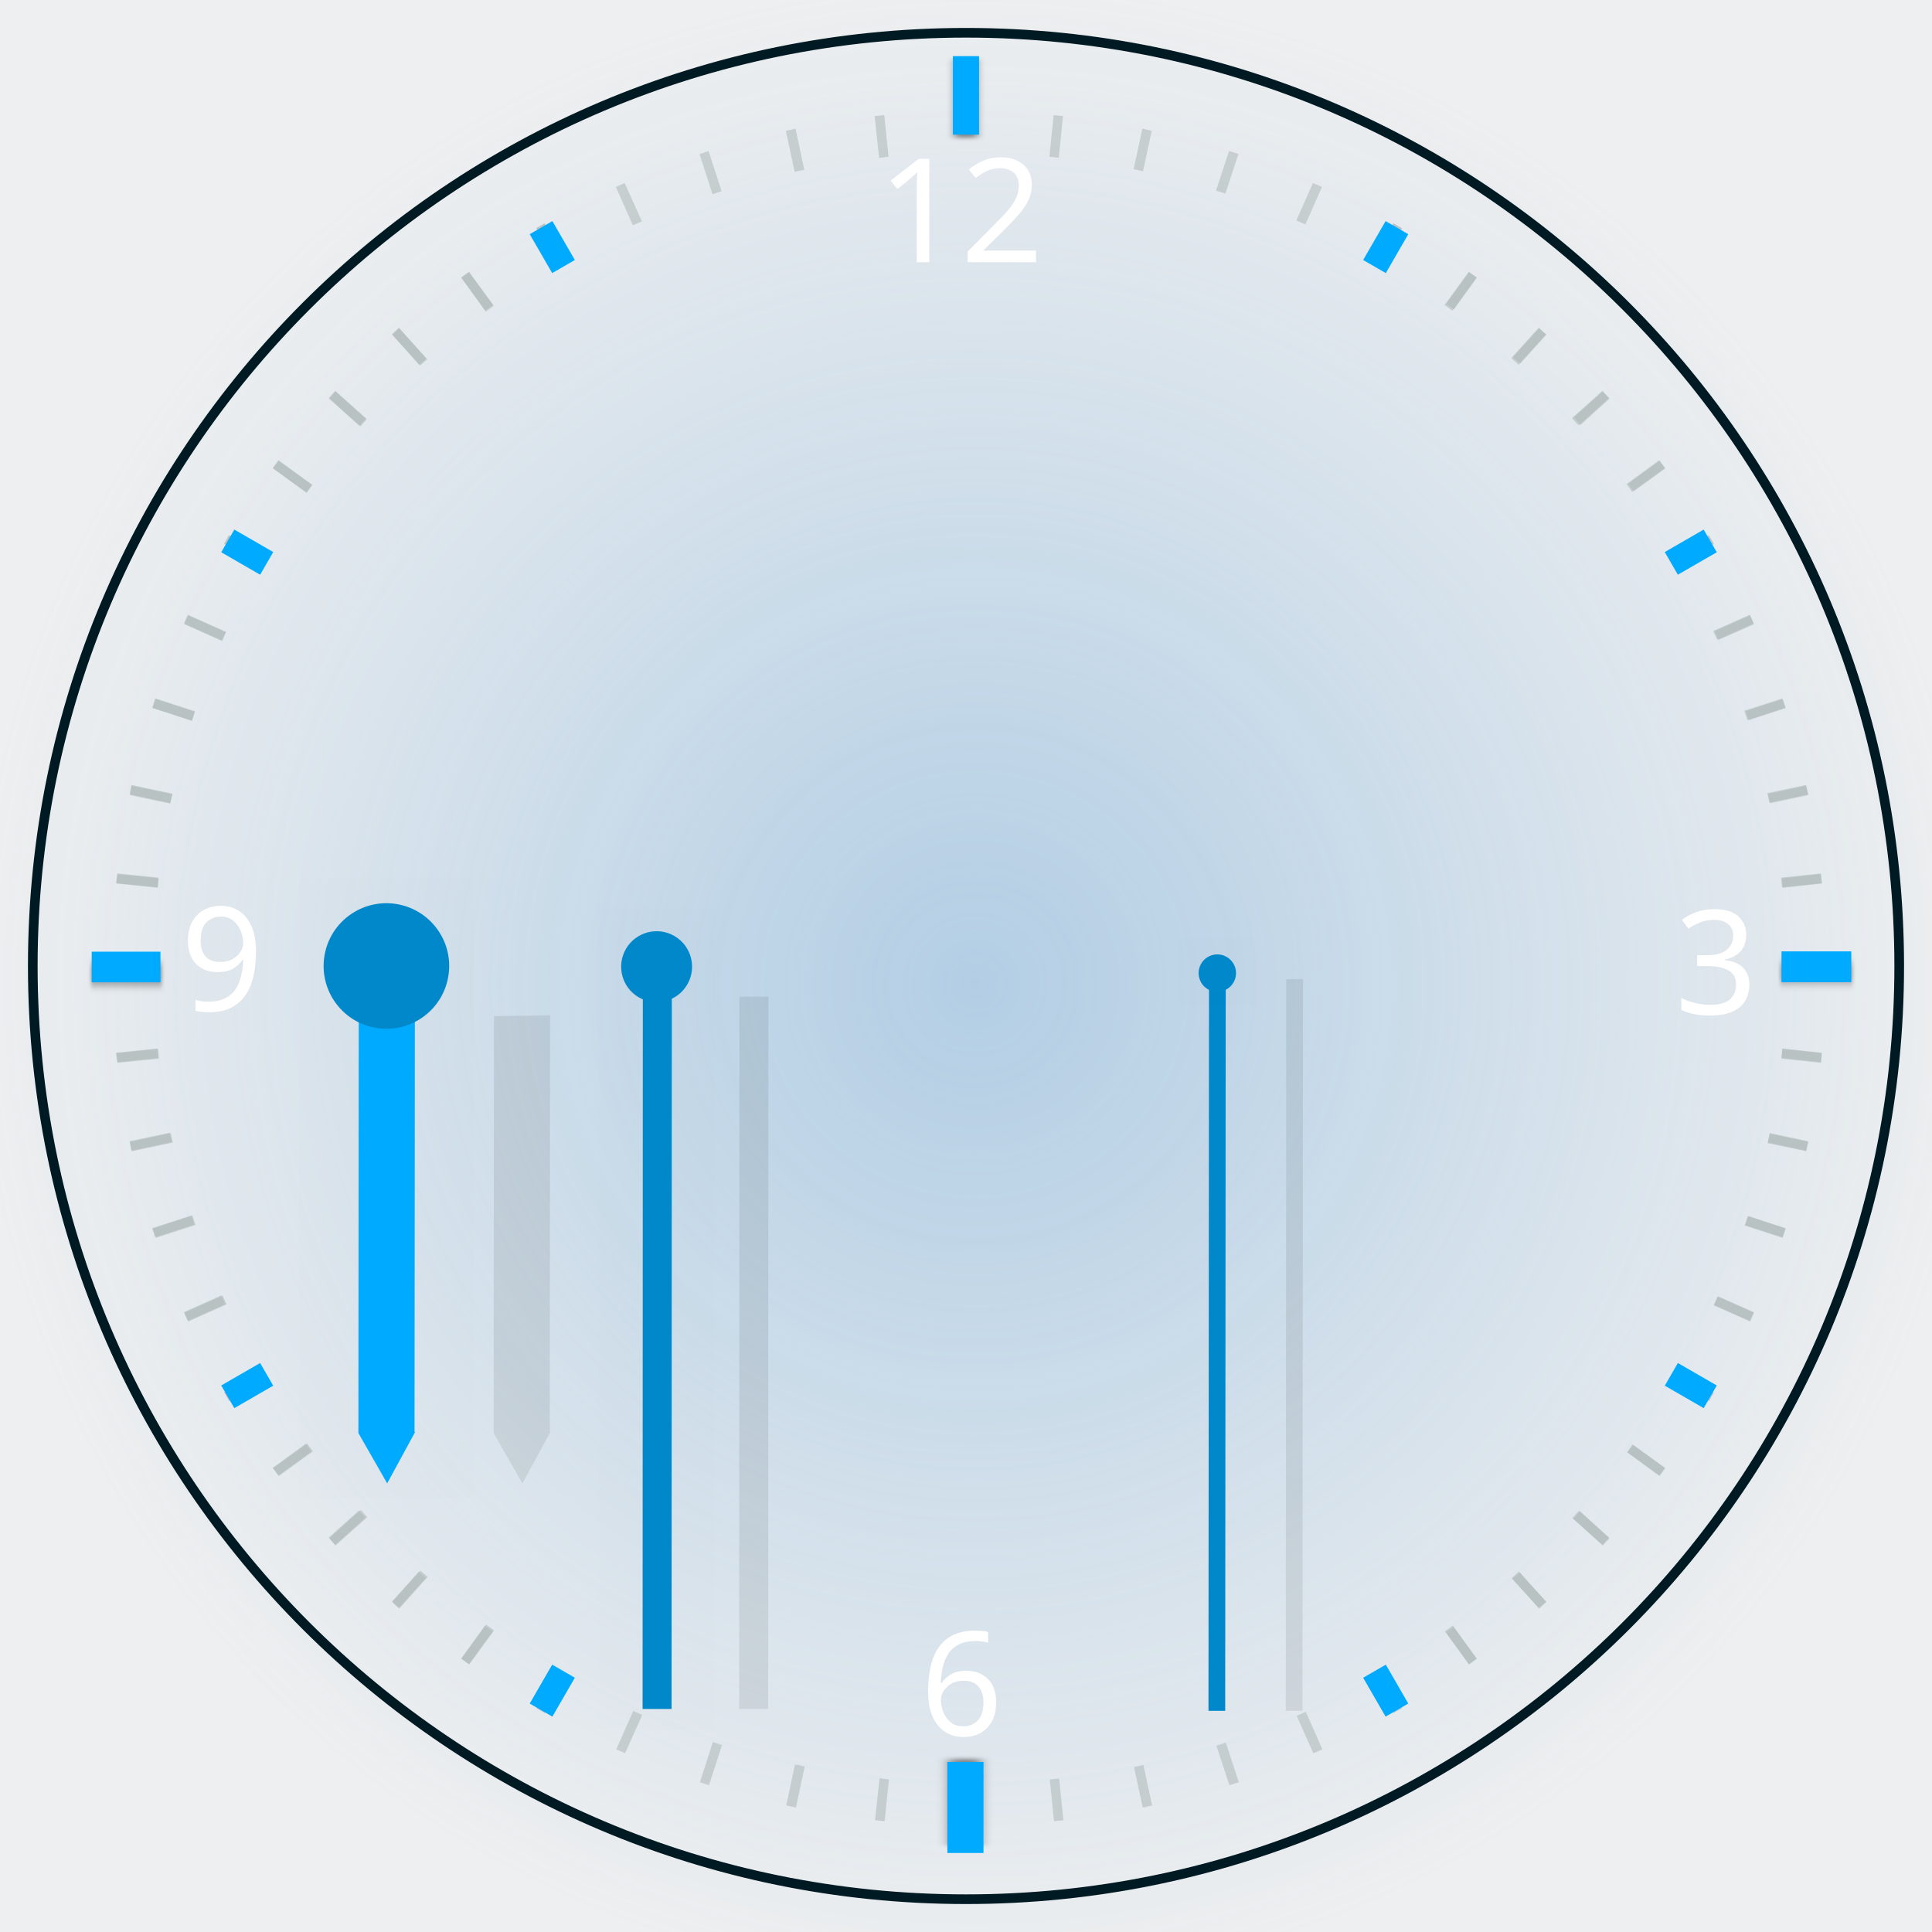
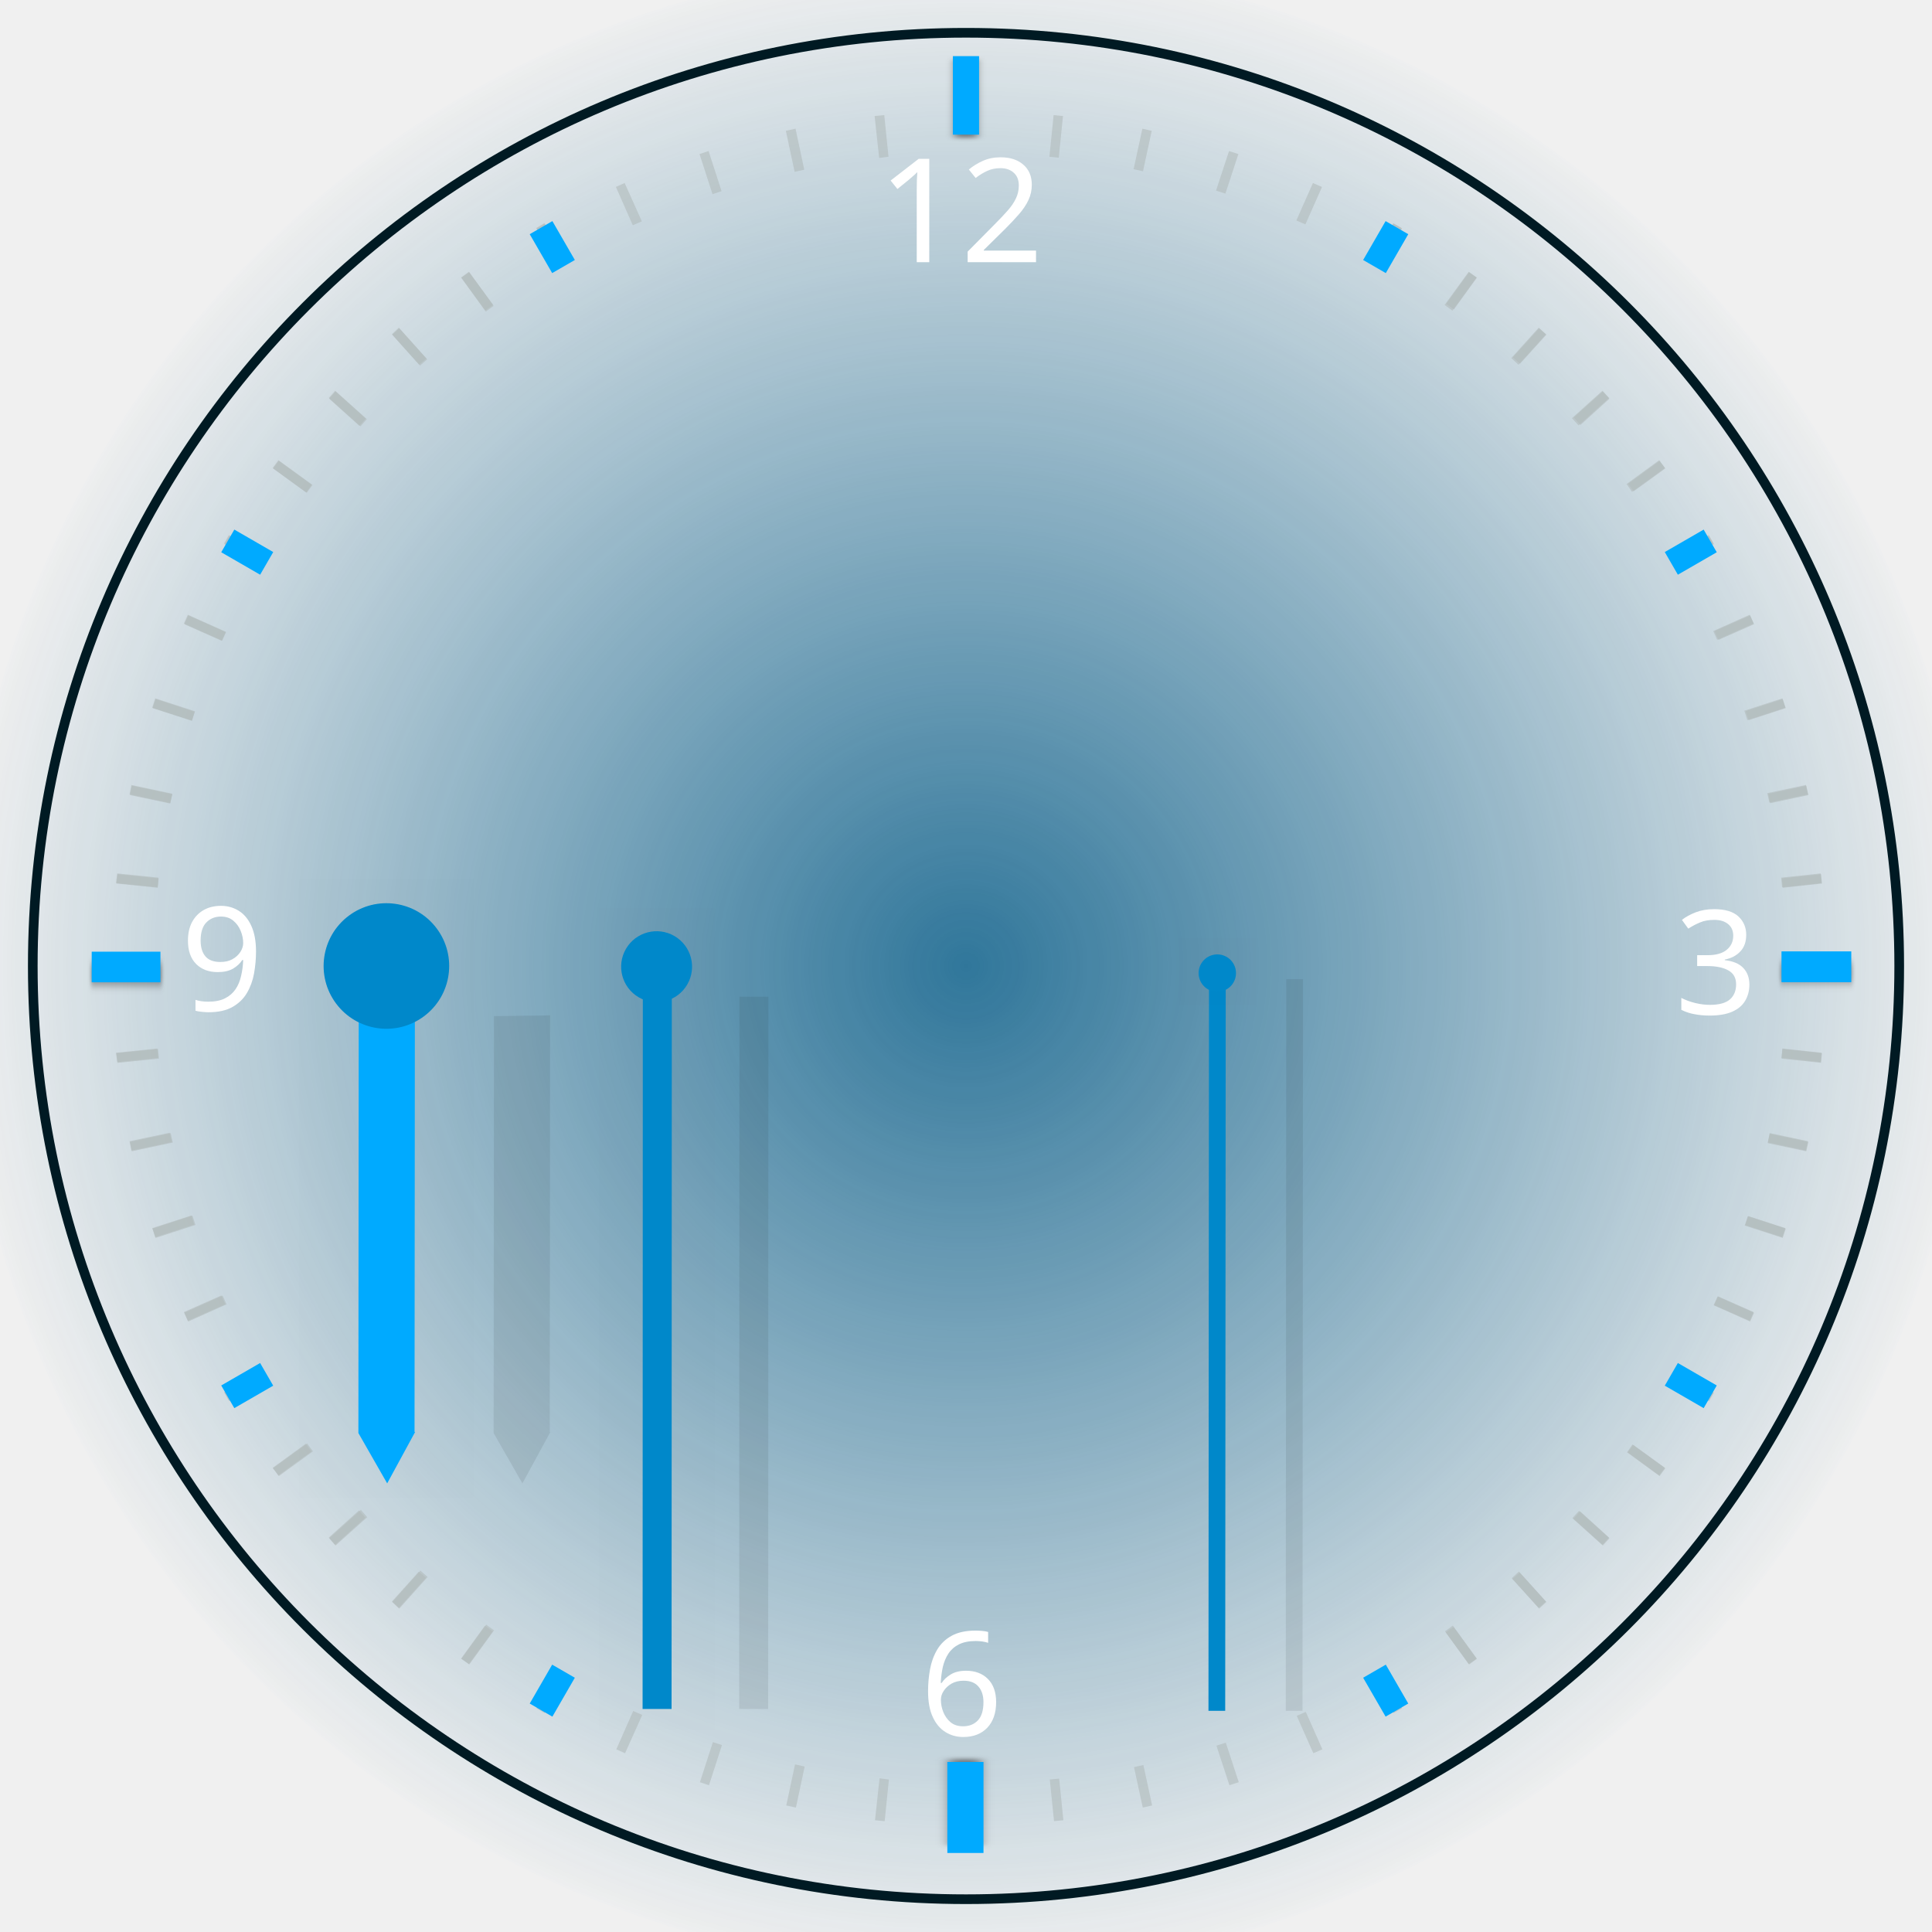
<svg xmlns="http://www.w3.org/2000/svg" xmlns:xlink="http://www.w3.org/1999/xlink" version="1.0" height="200" width="200" id="svg2">
  <defs id="defs5">
    <linearGradient id="linearGradient888">
-       <stop style="stop-color:#599dd3;stop-opacity:1;" offset="0" id="stop884" />
-       <stop style="stop-color:#599dd3;stop-opacity:0;" offset="1" id="stop886" />
+       <stop style="stop-color:#005885;stop-opacity:1" offset="0" id="stop884" />
+       <stop style="stop-color:#005885;stop-opacity:0.012" offset="1" id="stop886" />
    </linearGradient>
    <linearGradient id="linearGradient4011">
      <stop id="stop4013" offset="0" style="stop-color:#232629;stop-opacity:1;" />
      <stop style="stop-color:#232629;stop-opacity:0.523;" offset="0.9" id="stop4019" />
      <stop id="stop4021" offset="0.96" style="stop-color:#232629;stop-opacity:0.107;" />
      <stop id="stop4015" offset="1" style="stop-color:#232629;stop-opacity:0;" />
    </linearGradient>
    <filter height="1.905" y="-0.453" width="1.123" x="-0.061" id="filter5590" color-interpolation-filters="sRGB">
      <feGaussianBlur id="feGaussianBlur5592" stdDeviation="0.511" />
    </filter>
    <filter height="1.905" y="-0.453" width="1.123" x="-0.061" id="filter5574" color-interpolation-filters="sRGB">
      <feGaussianBlur id="feGaussianBlur5576" stdDeviation="0.511" />
    </filter>
    <filter height="1.905" y="-0.453" width="1.123" x="-0.061" id="filter5578" color-interpolation-filters="sRGB">
      <feGaussianBlur id="feGaussianBlur5580" stdDeviation="0.511" />
    </filter>
    <radialGradient r="96.606" fy="382.729" fx="1255.872" cy="382.729" cx="1255.872" gradientUnits="userSpaceOnUse" id="radialGradient4671" xlink:href="#linearGradient4011" />
    <radialGradient r="96.606" fy="382.729" fx="1255.872" cy="382.729" cx="1255.872" gradientUnits="userSpaceOnUse" id="radialGradient4671-1" xlink:href="#linearGradient4011" gradientTransform="matrix(1.076543,0,0,1.076543,-333.5874,169.8928)" />
-     <radialGradient xlink:href="#linearGradient888" id="radialGradient890" cx="1018.413" cy="581.917" fx="1018.413" fy="581.917" r="104" gradientUnits="userSpaceOnUse" />
+     <radialGradient xlink:href="#linearGradient888" id="radialGradient890" cx="1018.413" cy="581.917" fx="1018.413" fy="581.917" r="104" gradientUnits="userSpaceOnUse" gradientTransform="translate(-0.9501076,-1.90031)" />
  </defs>
  <g transform="translate(-1798.136,76.7415)" style="display:none" id="layer1" />
  <g transform="translate(-1798.136,76.7415)" style="display:inline" id="layer2" />
  <g id="layer4" style="display:inline" transform="translate(-1028.03,408.4746)" />
  <g id="layer5" style="display:inline" transform="translate(-1028.03,408.4746)" />
  <g transform="translate(-917.4624,-480.017)" id="ClockFace">
-     <circle id="path4329-4" style="opacity:0.4;fill:url(#radialGradient890);fill-opacity:1;stroke:none" cx="1018.413" cy="581.917" r="104" />
+     <circle id="path4329-4" style="opacity:0.8;fill:url(#radialGradient890);fill-opacity:1;stroke:none" cx="1017.462" cy="580.017" r="104" />
    <g id="g4323">
-       <rect style="opacity:0.01;fill:#00aaff;fill-opacity:1;stroke:none" id="rect4069" width="214" height="214" x="910.566" y="472.925" />
+       <rect style="opacity:0.01;fill:#00aaff;fill-opacity:0.01;stroke:none" id="rect4069" width="214" height="214" x="910.462" y="473.017" />
      <circle transform="matrix(1.076543,0,0,1.076543,-334.5376,169.9925)" id="path4329" style="fill:url(#radialGradient4671);fill-opacity:1;stroke:none" cx="0" cy="0" r="0" />
      <g id="g4245">
        <path d="m 1352.477,382.729 a 96.606,96.606 0 0 1 -96.606,96.606 96.606,96.606 0 0 1 -96.606,-96.606 96.606,96.606 0 0 1 96.606,-96.606 96.606,96.606 0 0 1 96.606,96.606 z" id="path5099" style="opacity:0;fill:#1ea0e6;fill-opacity:1;stroke:none" transform="translate(-238.4086,197.2873)" />
        <g transform="translate(-0.5084997,-0.4121934)" id="g6149">
          <path id="path5480" d="m 974.362,503.58 -0.844,0.5 2.094,3.594 c 0.278,-0.163 0.564,-0.308 0.844,-0.469 z m 87.875,0 -2.031,3.531 c 0.293,0.167 0.585,0.33 0.875,0.5 l 2.031,-3.531 z m -95.687,5.031 -0.812,0.562 2.469,3.406 c 0.269,-0.199 0.541,-0.398 0.813,-0.594 z m 103.5,0 -2.375,3.281 c 0.267,0.192 0.548,0.368 0.812,0.562 l 2.375,-3.281 z m -110.75,5.812 -0.719,0.656 2.781,3.094 c 0.24,-0.219 0.508,-0.408 0.75,-0.625 z m 118,0 -2.719,3 c 0.248,0.221 0.504,0.432 0.75,0.656 l 2.719,-3 z m -124.594,6.531 -0.656,0.75 3.125,2.812 c 0.219,-0.247 0.434,-0.505 0.656,-0.75 z m 131.188,0 -3,2.688 c 0.233,0.255 0.458,0.523 0.687,0.781 l 3,-2.719 z m -137.063,7.188 -0.594,0.781 3.438,2.5 c 0.192,-0.268 0.367,-0.547 0.562,-0.812 z m 142.938,0 -3.25,2.375 c 0.191,0.259 0.375,0.52 0.562,0.781 l 3.281,-2.375 z m -148.063,7.75 -0.5,0.875 3.688,2.125 c 0.166,-0.292 0.331,-0.585 0.5,-0.875 z m 153.188,0 -3.5,2.031 c 0.17,0.29 0.333,0.582 0.5,0.875 l 3.5,-2.031 z m -157.438,8.25 -0.406,0.906 3.875,1.719 c 0.133,-0.305 0.27,-0.603 0.406,-0.906 z m 161.688,0 -3.688,1.625 c 0.136,0.301 0.274,0.603 0.406,0.906 l 3.688,-1.625 z m -165.063,8.656 -0.312,0.938 4.062,1.312 c 0.098,-0.308 0.18,-0.631 0.281,-0.938 z m 168.438,0 -3.844,1.25 c 0.102,0.31 0.214,0.626 0.312,0.938 l 3.844,-1.25 z m -170.906,8.969 -0.188,0.969 4.156,0.875 c 0.066,-0.324 0.149,-0.646 0.219,-0.969 z m 173.344,0 -3.937,0.844 c 0.069,0.321 0.122,0.647 0.187,0.969 l 3.969,-0.844 z m -174.812,9.156 -0.125,0.969 4.281,0.438 c 0.031,-0.322 0.059,-0.648 0.094,-0.969 l -4.25,-0.438 z m 176.344,0 -4.062,0.438 c 0.035,0.321 0.063,0.647 0.094,0.969 l 4.062,-0.438 -0.094,-0.969 z m -172.156,18.094 -4.312,0.438 0.125,1 4.281,-0.438 c -0.037,-0.333 -0.061,-0.666 -0.094,-1 z m 168.156,0 c -0.033,0.334 -0.057,0.667 -0.094,1 l 4.094,0.438 0.094,-1 z m -166.844,8.719 -4.219,0.906 0.188,0.969 4.25,-0.906 c -0.071,-0.322 -0.152,-0.645 -0.219,-0.969 z m 165.531,0.062 c -0.067,0.324 -0.148,0.646 -0.219,0.969 l 4,0.844 0.219,-0.969 z m -163.281,8.469 -4.125,1.344 0.312,0.969 4.125,-1.344 c -0.107,-0.323 -0.209,-0.644 -0.312,-0.969 z m 161,0.062 c -0.104,0.325 -0.205,0.646 -0.313,0.969 l 3.938,1.281 0.312,-0.969 z m -157.875,8.219 -3.969,1.781 0.406,0.906 3.969,-1.781 c -0.138,-0.303 -0.272,-0.601 -0.406,-0.906 z m 154.75,0.094 c -0.134,0.303 -0.269,0.605 -0.406,0.906 l 3.781,1.688 0.406,-0.906 z m -150.75,7.781 -3.813,2.188 0.5,0.875 3.813,-2.188 c -0.17,-0.289 -0.334,-0.584 -0.5,-0.875 z m 146.75,0.094 c -0.168,0.292 -0.329,0.585 -0.5,0.875 l 3.625,2.094 0.5,-0.875 z m -142,7.344 -3.531,2.562 0.594,0.812 3.531,-2.562 c -0.2,-0.27 -0.397,-0.54 -0.594,-0.812 z m 137.187,0.094 c -0.193,0.268 -0.366,0.547 -0.562,0.812 l 3.375,2.469 0.594,-0.812 z m -131.625,6.781 -3.281,2.938 0.656,0.75 3.281,-2.938 c -0.224,-0.246 -0.435,-0.502 -0.656,-0.75 z m 126.094,0.094 c -0.226,0.253 -0.458,0.499 -0.688,0.75 l 3.156,2.844 0.687,-0.75 z m -119.937,6.188 -2.906,3.25 0.719,0.688 2.938,-3.281 c -0.248,-0.221 -0.504,-0.432 -0.75,-0.656 z m 113.719,0.094 c -0.251,0.228 -0.496,0.462 -0.75,0.688 l 2.844,3.156 0.75,-0.688 z m -106.906,5.5 -2.562,3.531 0.812,0.594 2.562,-3.531 c -0.272,-0.195 -0.543,-0.395 -0.812,-0.594 z m 100.062,0.094 c -0.27,0.198 -0.54,0.399 -0.812,0.594 l 2.5,3.438 0.812,-0.594 z m -92.656,4.781 -2.187,3.781 0.844,0.5 2.188,-3.812 c -0.28,-0.16 -0.566,-0.306 -0.844,-0.469 z m 85.25,0.062 c -0.283,0.165 -0.559,0.338 -0.844,0.5 l 2.125,3.719 0.875,-0.5 z m -77.437,4 -1.75,3.969 0.906,0.406 1.781,-3.969 c -0.313,-0.138 -0.626,-0.265 -0.937,-0.406 z m 69.625,0.094 c -0.308,0.139 -0.628,0.271 -0.938,0.406 l 1.719,3.875 0.938,-0.406 z m -61.375,3.125 -1.344,4.156 0.938,0.312 1.344,-4.156 c -0.314,-0.1 -0.625,-0.209 -0.937,-0.312 z m 53.094,0.062 c -0.322,0.106 -0.645,0.21 -0.969,0.312 l 1.344,4.094 0.969,-0.312 z m -44.594,2.25 -0.906,4.25 1,0.219 0.906,-4.25 c -0.334,-0.069 -0.668,-0.146 -1,-0.219 z m 36.062,0.062 c -0.327,0.07 -0.641,0.152 -0.969,0.219 l 0.906,4.188 0.969,-0.219 z m -27.312,1.375 -0.469,4.344 1,0.094 0.438,-4.312 c -0.325,-0.032 -0.645,-0.089 -0.969,-0.125 z m 18.594,0.031 c -0.323,0.035 -0.645,0.062 -0.969,0.094 l 0.437,4.312 0.969,-0.094 z" style="color:#000000;font-style:normal;font-variant:normal;font-weight:normal;font-stretch:normal;font-size:medium;line-height:normal;font-family:Sans;-inkscape-font-specification:Sans;text-indent:0;text-align:start;text-decoration:none;text-decoration-line:none;letter-spacing:normal;word-spacing:normal;text-transform:none;writing-mode:lr-tb;direction:ltr;baseline-shift:baseline;text-anchor:start;display:inline;overflow:visible;visibility:visible;opacity:0.6;fill:#b1babb;fill-opacity:1;stroke:none;stroke-width:1px;marker:none;enable-background:accumulate" />
          <path style="color:#000000;font-style:normal;font-variant:normal;font-weight:normal;font-stretch:normal;font-size:medium;line-height:normal;font-family:Sans;-inkscape-font-specification:Sans;text-indent:0;text-align:start;text-decoration:none;text-decoration-line:none;letter-spacing:normal;word-spacing:normal;text-transform:none;writing-mode:lr-tb;direction:ltr;baseline-shift:baseline;text-anchor:start;display:inline;overflow:visible;visibility:visible;opacity:0.6;fill:#b1babb;fill-opacity:1;stroke:none;stroke-width:1px;marker:none;enable-background:accumulate" d="m 974.322,657.721 -0.844,-0.5 2.094,-3.594 c 0.278,0.163 0.564,0.308 0.844,0.469 z m 87.875,0 -2.031,-3.531 c 0.293,-0.167 0.585,-0.33 0.875,-0.5 l 2.031,3.531 z m -95.688,-5.031 -0.812,-0.562 2.469,-3.406 c 0.269,0.199 0.541,0.398 0.813,0.594 z m 103.5,0 -2.375,-3.281 c 0.267,-0.192 0.548,-0.368 0.812,-0.562 l 2.375,3.281 z m -110.75,-5.812 -0.719,-0.656 2.781,-3.094 c 0.24,0.219 0.508,0.408 0.75,0.625 z m 118,0 -2.719,-3 c 0.248,-0.221 0.504,-0.432 0.75,-0.656 l 2.719,3 z m -124.594,-6.531 -0.656,-0.75 3.125,-2.812 c 0.219,0.247 0.434,0.505 0.656,0.75 z m 131.188,0 -3,-2.688 c 0.233,-0.255 0.458,-0.523 0.687,-0.781 l 3,2.719 z m -137.063,-7.188 -0.594,-0.781 3.438,-2.5 c 0.192,0.268 0.367,0.547 0.562,0.812 z m 142.938,0 -3.25,-2.375 c 0.191,-0.259 0.375,-0.52 0.562,-0.781 l 3.281,2.375 z m -148.063,-7.75 -0.5,-0.875 3.688,-2.125 c 0.166,0.292 0.331,0.585 0.5,0.875 z m 153.188,0 -3.5,-2.031 c 0.17,-0.29 0.333,-0.582 0.5,-0.875 l 3.5,2.031 z m -157.438,-8.25 -0.406,-0.906 3.875,-1.719 c 0.133,0.305 0.27,0.603 0.406,0.906 z m 161.688,0 -3.688,-1.625 c 0.136,-0.301 0.274,-0.603 0.406,-0.906 l 3.688,1.625 z m -165.063,-8.656 -0.312,-0.938 4.062,-1.312 c 0.098,0.308 0.18,0.631 0.281,0.938 z m 168.438,0 -3.844,-1.25 c 0.102,-0.31 0.214,-0.626 0.312,-0.938 l 3.844,1.25 z m -170.906,-8.969 -0.188,-0.969 4.156,-0.875 c 0.066,0.324 0.149,0.646 0.219,0.969 z m 173.344,0 -3.937,-0.844 c 0.069,-0.321 0.122,-0.647 0.187,-0.969 l 3.969,0.844 z m -174.812,-9.156 -0.125,-0.969 4.281,-0.438 c 0.031,0.322 0.059,0.648 0.094,0.969 l -4.25,0.438 z m 176.344,0 -4.062,-0.438 c 0.035,-0.321 0.063,-0.647 0.094,-0.969 l 4.062,0.438 -0.094,0.969 z m -172.156,-18.094 -4.312,-0.438 0.125,-1 4.281,0.438 c -0.037,0.333 -0.061,0.666 -0.094,1 z m 168.156,0 c -0.033,-0.334 -0.057,-0.667 -0.094,-1 l 4.094,-0.438 0.094,1 z m -166.844,-8.719 -4.219,-0.906 0.188,-0.969 4.25,0.906 c -0.071,0.322 -0.152,0.645 -0.219,0.969 z m 165.531,-0.062 c -0.067,-0.324 -0.148,-0.646 -0.219,-0.969 l 4,-0.844 0.219,0.969 z m -163.281,-8.469 -4.125,-1.344 0.312,-0.969 4.125,1.344 c -0.107,0.323 -0.209,0.644 -0.312,0.969 z m 161,-0.062 c -0.104,-0.325 -0.205,-0.646 -0.313,-0.969 l 3.938,-1.281 0.312,0.969 z m -157.875,-8.219 -3.969,-1.781 0.406,-0.906 3.969,1.781 c -0.138,0.303 -0.272,0.601 -0.406,0.906 z m 154.75,-0.094 c -0.134,-0.303 -0.269,-0.605 -0.406,-0.906 l 3.781,-1.688 0.406,0.906 z m -150.75,-7.781 -3.813,-2.188 0.5,-0.875 3.813,2.188 c -0.17,0.289 -0.334,0.584 -0.5,0.875 z m 146.75,-0.094 c -0.168,-0.292 -0.329,-0.585 -0.5,-0.875 l 3.625,-2.094 0.5,0.875 z m -142,-7.344 -3.531,-2.562 0.594,-0.812 3.531,2.562 c -0.2,0.27 -0.397,0.54 -0.594,0.812 z m 137.187,-0.094 c -0.193,-0.268 -0.366,-0.547 -0.562,-0.812 l 3.375,-2.469 0.594,0.812 z m -131.625,-6.781 -3.281,-2.938 0.656,-0.75 3.281,2.938 c -0.224,0.246 -0.435,0.502 -0.656,0.75 z m 126.094,-0.094 c -0.226,-0.253 -0.458,-0.499 -0.688,-0.75 l 3.156,-2.844 0.687,0.75 z m -119.938,-6.188 -2.906,-3.25 0.719,-0.688 2.938,3.281 c -0.248,0.221 -0.504,0.432 -0.75,0.656 z m 113.719,-0.094 c -0.251,-0.228 -0.496,-0.462 -0.75,-0.688 l 2.844,-3.156 0.75,0.688 z m -106.906,-5.5 -2.562,-3.531 0.812,-0.594 2.562,3.531 c -0.272,0.195 -0.543,0.395 -0.812,0.594 z m 100.063,-0.094 c -0.27,-0.198 -0.54,-0.399 -0.812,-0.594 l 2.5,-3.438 0.812,0.594 z m -92.656,-4.781 -2.187,-3.781 0.844,-0.5 2.188,3.812 c -0.28,0.16 -0.566,0.306 -0.844,0.469 z m 85.25,-0.062 c -0.283,-0.165 -0.559,-0.338 -0.844,-0.5 l 2.125,-3.719 0.875,0.5 z m -77.437,-4 -1.75,-3.969 0.906,-0.406 1.781,3.969 c -0.313,0.138 -0.626,0.265 -0.937,0.406 z m 69.625,-0.094 c -0.308,-0.139 -0.628,-0.271 -0.938,-0.406 l 1.719,-3.875 0.938,0.406 z m -61.375,-3.125 -1.344,-4.156 0.938,-0.312 1.344,4.156 c -0.314,0.1 -0.625,0.209 -0.937,0.312 z m 53.094,-0.062 c -0.322,-0.106 -0.645,-0.21 -0.969,-0.312 l 1.344,-4.094 0.969,0.312 z m -44.594,-2.25 -0.906,-4.25 1,-0.219 0.906,4.25 c -0.334,0.069 -0.668,0.146 -1,0.219 z m 36.062,-0.062 c -0.327,-0.07 -0.641,-0.152 -0.969,-0.219 l 0.906,-4.188 0.969,0.219 z m -27.312,-1.375 -0.469,-4.344 1,-0.094 0.438,4.312 c -0.325,0.032 -0.645,0.089 -0.969,0.125 z m 18.594,-0.031 c -0.323,-0.035 -0.645,-0.062 -0.969,-0.094 l 0.437,-4.312 0.969,0.094 z" id="path4514" />
        </g>
        <rect style="fill:#212121;fill-opacity:0.413;stroke:none;filter:url(#filter5590)" id="rect5549" width="20" height="2.709" x="927.479" y="580.171" transform="matrix(0.3669433,0,0,0.8634778,586.551,78.71844)" />
        <rect y="578.535" x="926.956" height="3.167" width="7.115" id="rect5442" style="fill:#00aaff;fill-opacity:1;stroke:none" />
        <rect y="580.172" x="1088.579" height="2.709" width="20" id="rect5531" style="fill:#1c1c1c;fill-opacity:0.361;stroke:none;filter:url(#filter5574)" transform="matrix(0.3745782,0,0,0.8188335,693.9931,104.5514)" />
        <rect style="fill:#00aaff;fill-opacity:1;stroke:none" id="rect5446" width="7.224" height="3.189" x="1101.882" y="578.504" />
        <rect transform="matrix(0,0.447875,-1.213096,0,-587.0654,505.786)" style="fill:#2a2a2a;fill-opacity:0.524;stroke:none;filter:url(#filter5578)" id="rect5571" width="20" height="2.709" x="349.026" y="-1323.934" />
        <rect y="-1019.273" x="662.417" height="3.742" width="9.419" id="rect5448" style="fill:#00aaff;fill-opacity:1;stroke:none" transform="rotate(90)" />
        <path transform="translate(-238.4086,197.2873)" style="opacity:1;fill:none;stroke:#001a23;stroke-opacity:1" id="path5627" d="m 1352.477,382.729 a 96.606,96.606 0 0 1 -96.606,96.606 96.606,96.606 0 0 1 -96.606,-96.606 96.606,96.606 0 0 1 96.606,-96.606 96.606,96.606 0 0 1 96.606,96.606 z" />
        <g transform="translate(-0.5084997,-0.4121934)" id="g6073">
          <path d="m 1090.307,537.577 4.027,-2.325 1.355,2.346 -4.027,2.325 z m -149.435,86.276 4.027,-2.325 1.355,2.346 -4.027,2.325 z" style="fill:#00aaff;fill-opacity:1;stroke:none" id="path6063" />
          <path id="path6065" style="fill:#00aaff;fill-opacity:1;stroke:none" d="m 1059.083,507.345 2.325,-4.027 2.346,1.355 -2.325,4.027 z m -86.276,149.435 2.325,-4.027 2.346,1.355 -2.325,4.027 z" />
          <path d="m 944.9,539.923 -4.027,-2.325 1.355,-2.346 4.027,2.325 z m 149.435,86.276 -4.027,-2.325 1.355,-2.346 4.027,2.325 z" style="fill:#00aaff;fill-opacity:1;stroke:none" id="path6067" />
          <path id="path6069" style="fill:#00aaff;fill-opacity:1;stroke:none" d="m 975.132,508.699 -2.325,-4.027 2.346,-1.355 2.325,4.027 z m 86.276,149.435 -2.325,-4.027 2.346,-1.355 2.325,4.027 z" />
        </g>
        <rect y="-1323.934" x="349.026" height="2.709" width="20" id="rect4510" style="fill:#2a2a2a;fill-opacity:0.524;stroke:none;filter:url(#filter5578)" transform="matrix(0,0.4058559,-0.8691949,0,-132.1378,344.5087)" />
        <rect transform="rotate(90)" style="fill:#00aaff;fill-opacity:1;stroke:none" id="rect4512" width="8.124" height="2.709" x="485.829" y="-1018.815" />
        <text xml:space="preserve" style="font-style:normal;font-weight:normal;font-size:15px;line-height:125%;font-family:sans-serif;letter-spacing:0px;word-spacing:0px;fill:#ffffff;fill-opacity:1;stroke:none;stroke-width:1px;stroke-linecap:butt;stroke-linejoin:miter;stroke-opacity:1" x="936.168" y="584.649" id="text4204">
          <tspan id="tspan4206" x="936.168" y="584.649" style="font-style:normal;font-variant:normal;font-weight:normal;font-stretch:normal;font-size:15px;font-family:Aller;-inkscape-font-specification:Aller;fill:#ffffff;fill-opacity:1">9</tspan>
        </text>
        <text id="text4208" y="584.993" x="1090.838" style="font-style:normal;font-weight:normal;font-size:15px;line-height:125%;font-family:sans-serif;letter-spacing:0px;word-spacing:0px;fill:#ffffff;fill-opacity:1;stroke:none;stroke-width:1px;stroke-linecap:butt;stroke-linejoin:miter;stroke-opacity:1" xml:space="preserve">
          <tspan style="font-style:normal;font-variant:normal;font-weight:normal;font-stretch:normal;font-size:15px;font-family:Aller;-inkscape-font-specification:Aller;fill:#ffffff;fill-opacity:1" y="584.993" x="1090.838" id="tspan4210">3</tspan>
        </text>
        <text id="text4212" y="659.676" x="1012.708" style="font-style:normal;font-weight:normal;font-size:15px;line-height:125%;font-family:sans-serif;letter-spacing:0px;word-spacing:0px;fill:#ffffff;fill-opacity:1;stroke:none;stroke-width:1px;stroke-linecap:butt;stroke-linejoin:miter;stroke-opacity:1" xml:space="preserve">
          <tspan style="font-style:normal;font-variant:normal;font-weight:normal;font-stretch:normal;font-size:15px;font-family:Aller;-inkscape-font-specification:Aller;fill:#ffffff;fill-opacity:1" y="659.676" x="1012.708" id="tspan4214">6</tspan>
        </text>
        <text xml:space="preserve" style="font-style:normal;font-weight:normal;font-size:15px;line-height:125%;font-family:sans-serif;letter-spacing:0px;word-spacing:0px;fill:#ffffff;fill-opacity:1;stroke:none;stroke-width:1px;stroke-linecap:butt;stroke-linejoin:miter;stroke-opacity:1" x="1008.331" y="507.159" id="text4216">
          <tspan id="tspan4218" x="1008.331" y="507.159" style="font-style:normal;font-variant:normal;font-weight:normal;font-stretch:normal;font-size:15px;font-family:Aller;-inkscape-font-specification:Aller;fill:#ffffff;fill-opacity:1">12</tspan>
        </text>
      </g>
    </g>
  </g>
  <g id="HourHand" transform="rotate(-126.8709,408.4297,584.9686)">
    <rect transform="rotate(126.8709,409.4297,584.4686)" y="91" x="33" height="64" width="18" id="rect4673" style="opacity:0.01;fill:#232629;fill-opacity:0.604;stroke:none" />
    <path style="fill:#00aaff;fill-opacity:1;stroke:none" d="m 980.523,549.887 -5.955,-0.742 2.521,5.509 0.036,-0.051 34.481,25.905 3.422,-4.698 -34.481,-25.905 z" id="rect5450" />
    <path d="m 1023.962,581.217 a 6.499,6.499 0 0 1 -6.499,6.499 6.499,6.499 0 0 1 -6.5,-6.499 6.499,6.499 0 0 1 6.5,-6.499 6.499,6.499 0 0 1 6.499,6.499 z" id="path5455-2" style="fill:#0088ca;fill-opacity:1;stroke:none" />
  </g>
  <g id="MinuteHand" transform="rotate(120.2186,681.0438,67.7437)" style="fill:#717171;fill-opacity:1">
    <rect transform="rotate(-120.2186,682.0438,68.31852)" y="94" x="64" height="85" width="12" id="rect4675" style="opacity:0.01;fill:#232629;fill-opacity:0.604;stroke:none" />
    <path id="rect5459" d="m 588.165,1012.615 75.736,7e-4 v 3 l -75.736,-7e-4 z" style="fill:#0088ca;fill-opacity:1;stroke:none" transform="rotate(-30.2)" />
    <path style="fill:#0088ca;fill-opacity:1;stroke:none;stroke-width:0.565" id="path5457" d="m 1021.209,581.236 a 3.671,3.671 0 0 1 -3.671,3.671 3.671,3.671 0 0 1 -3.671,-3.671 3.671,3.671 0 0 1 3.671,-3.671 3.671,3.671 0 0 1 3.671,3.671 z" />
  </g>
  <g id="SecondHand" transform="rotate(120.0409,710.5001,83.52685)">
    <rect transform="rotate(-30)" y="1011.187" x="589.805" height="1.732" width="77.736" id="rect6212" style="fill:#0088ca;fill-opacity:1;stroke:none" />
    <rect transform="rotate(-120.0409)" y="586.816" x="-1016.495" height="7" width="8" id="rect4677" style="opacity:0.01;fill:#232629;fill-opacity:0.604;stroke:none;stroke-width:1" />
    <path id="path6214" d="m 1019.937,580.882 c 0,1.069 -0.867,1.936 -1.936,1.936 -1.069,0 -1.936,-0.867 -1.936,-1.936 0,-1.069 0.867,-1.936 1.936,-1.936 1.069,0 1.936,0.867 1.936,1.936 z" style="fill:#0088ca;fill-opacity:1;stroke:none;stroke-width:0.298" />
  </g>
  <g transform="matrix(-0.6000147,-0.799989,0.799989,-0.6000147,199.5251,1262.698)" id="HourHandShadow" style="opacity:0.1">
    <path id="path4376" d="m 980.523,549.887 -5.955,-0.742 2.521,5.509 0.036,-0.051 34.481,25.905 3.422,-4.698 -34.481,-25.905 z" style="fill:#232629;fill-opacity:1;stroke:none" />
    <path transform="translate(-754,199.1995)" d="m 1777.896,382.032 a 6.499,6.499 0 0 1 -6.499,6.499 6.499,6.499 0 0 1 -6.5,-6.499 6.499,6.499 0 0 1 6.5,-6.499 6.499,6.499 0 0 1 6.499,6.499 z" id="path4378" style="fill:#232629;fill-opacity:0.004;stroke:none" />
  </g>
  <g transform="matrix(-0.5006173,0.8656687,-0.8656687,-0.5006173,1146.495,-489.7159)" id="SecondHandShadow" style="opacity:0.1;fill:#232629;fill-opacity:1">
    <path id="rect4414" d="m 591.805,1011.186 75.736,0 0,1.732 -75.736,0 z" style="fill:#232629;stroke:none" transform="matrix(0.8660254,-0.5,0.5,0.8660254,0,0)" />
    <path transform="matrix(0.2978345,0,0,0.2978345,489.8134,467.4493)" d="m 1777.896,382.032 a 6.499,6.499 0 0 1 -6.499,6.499 6.499,6.499 0 0 1 -6.5,-6.499 6.499,6.499 0 0 1 6.5,-6.499 6.499,6.499 0 0 1 6.499,6.499 z" id="path4416" style="fill:#232629;fill-opacity:0.004;stroke:none" />
    <rect transform="matrix(-0.5006173,-0.8656687,0.8656687,-0.5006173,988.876,731.7429)" y="97" x="113" height="82" width="6" id="rect4715" style="opacity:0.01;fill:#232629;fill-opacity:0.604;stroke:none" />
  </g>
  <path d="m 139.1,97 a 5,5 0 1 1 -10,0 5,5 0 1 1 10,0 z" id="HandCenterScrew" style="opacity:0.001;fill:#232629;fill-opacity:1;stroke:none" />
  <circle d="m -150,100 a 45,45 0 1 1 -90,0 45,45 0 1 1 90,0 z" transform="matrix(1.573921,0,0,1.573921,111.9146,-57.39209)" id="Glass" style="opacity:0.001;fill:#232629;fill-opacity:1;stroke:none" />
  <g style="opacity:0.1;fill:#232629;fill-opacity:1" transform="matrix(-0.5033012,0.864111,-0.864111,-0.5033012,1092.352,-486.6583)" id="MinuteHandShadow">
    <path id="rect4404" d="m 590.165,1012.615 73.736,0 0,3 -73.736,0 z" style="fill:#232629;stroke:none" transform="matrix(0.8642748,-0.5030199,0.5030199,0.8642748,0,0)" />
    <path style="fill:#232629;fill-opacity:0.004;stroke:none" id="path4406" d="m 1777.896,382.032 a 6.499,6.499 0 0 1 -6.499,6.499 6.499,6.499 0 0 1 -6.5,-6.499 6.499,6.499 0 0 1 6.5,-6.499 6.499,6.499 0 0 1 6.499,6.499 z" transform="matrix(0.6249637,0,0,0.6249637,-89.66208,342.4755)" />
  </g>
</svg>
